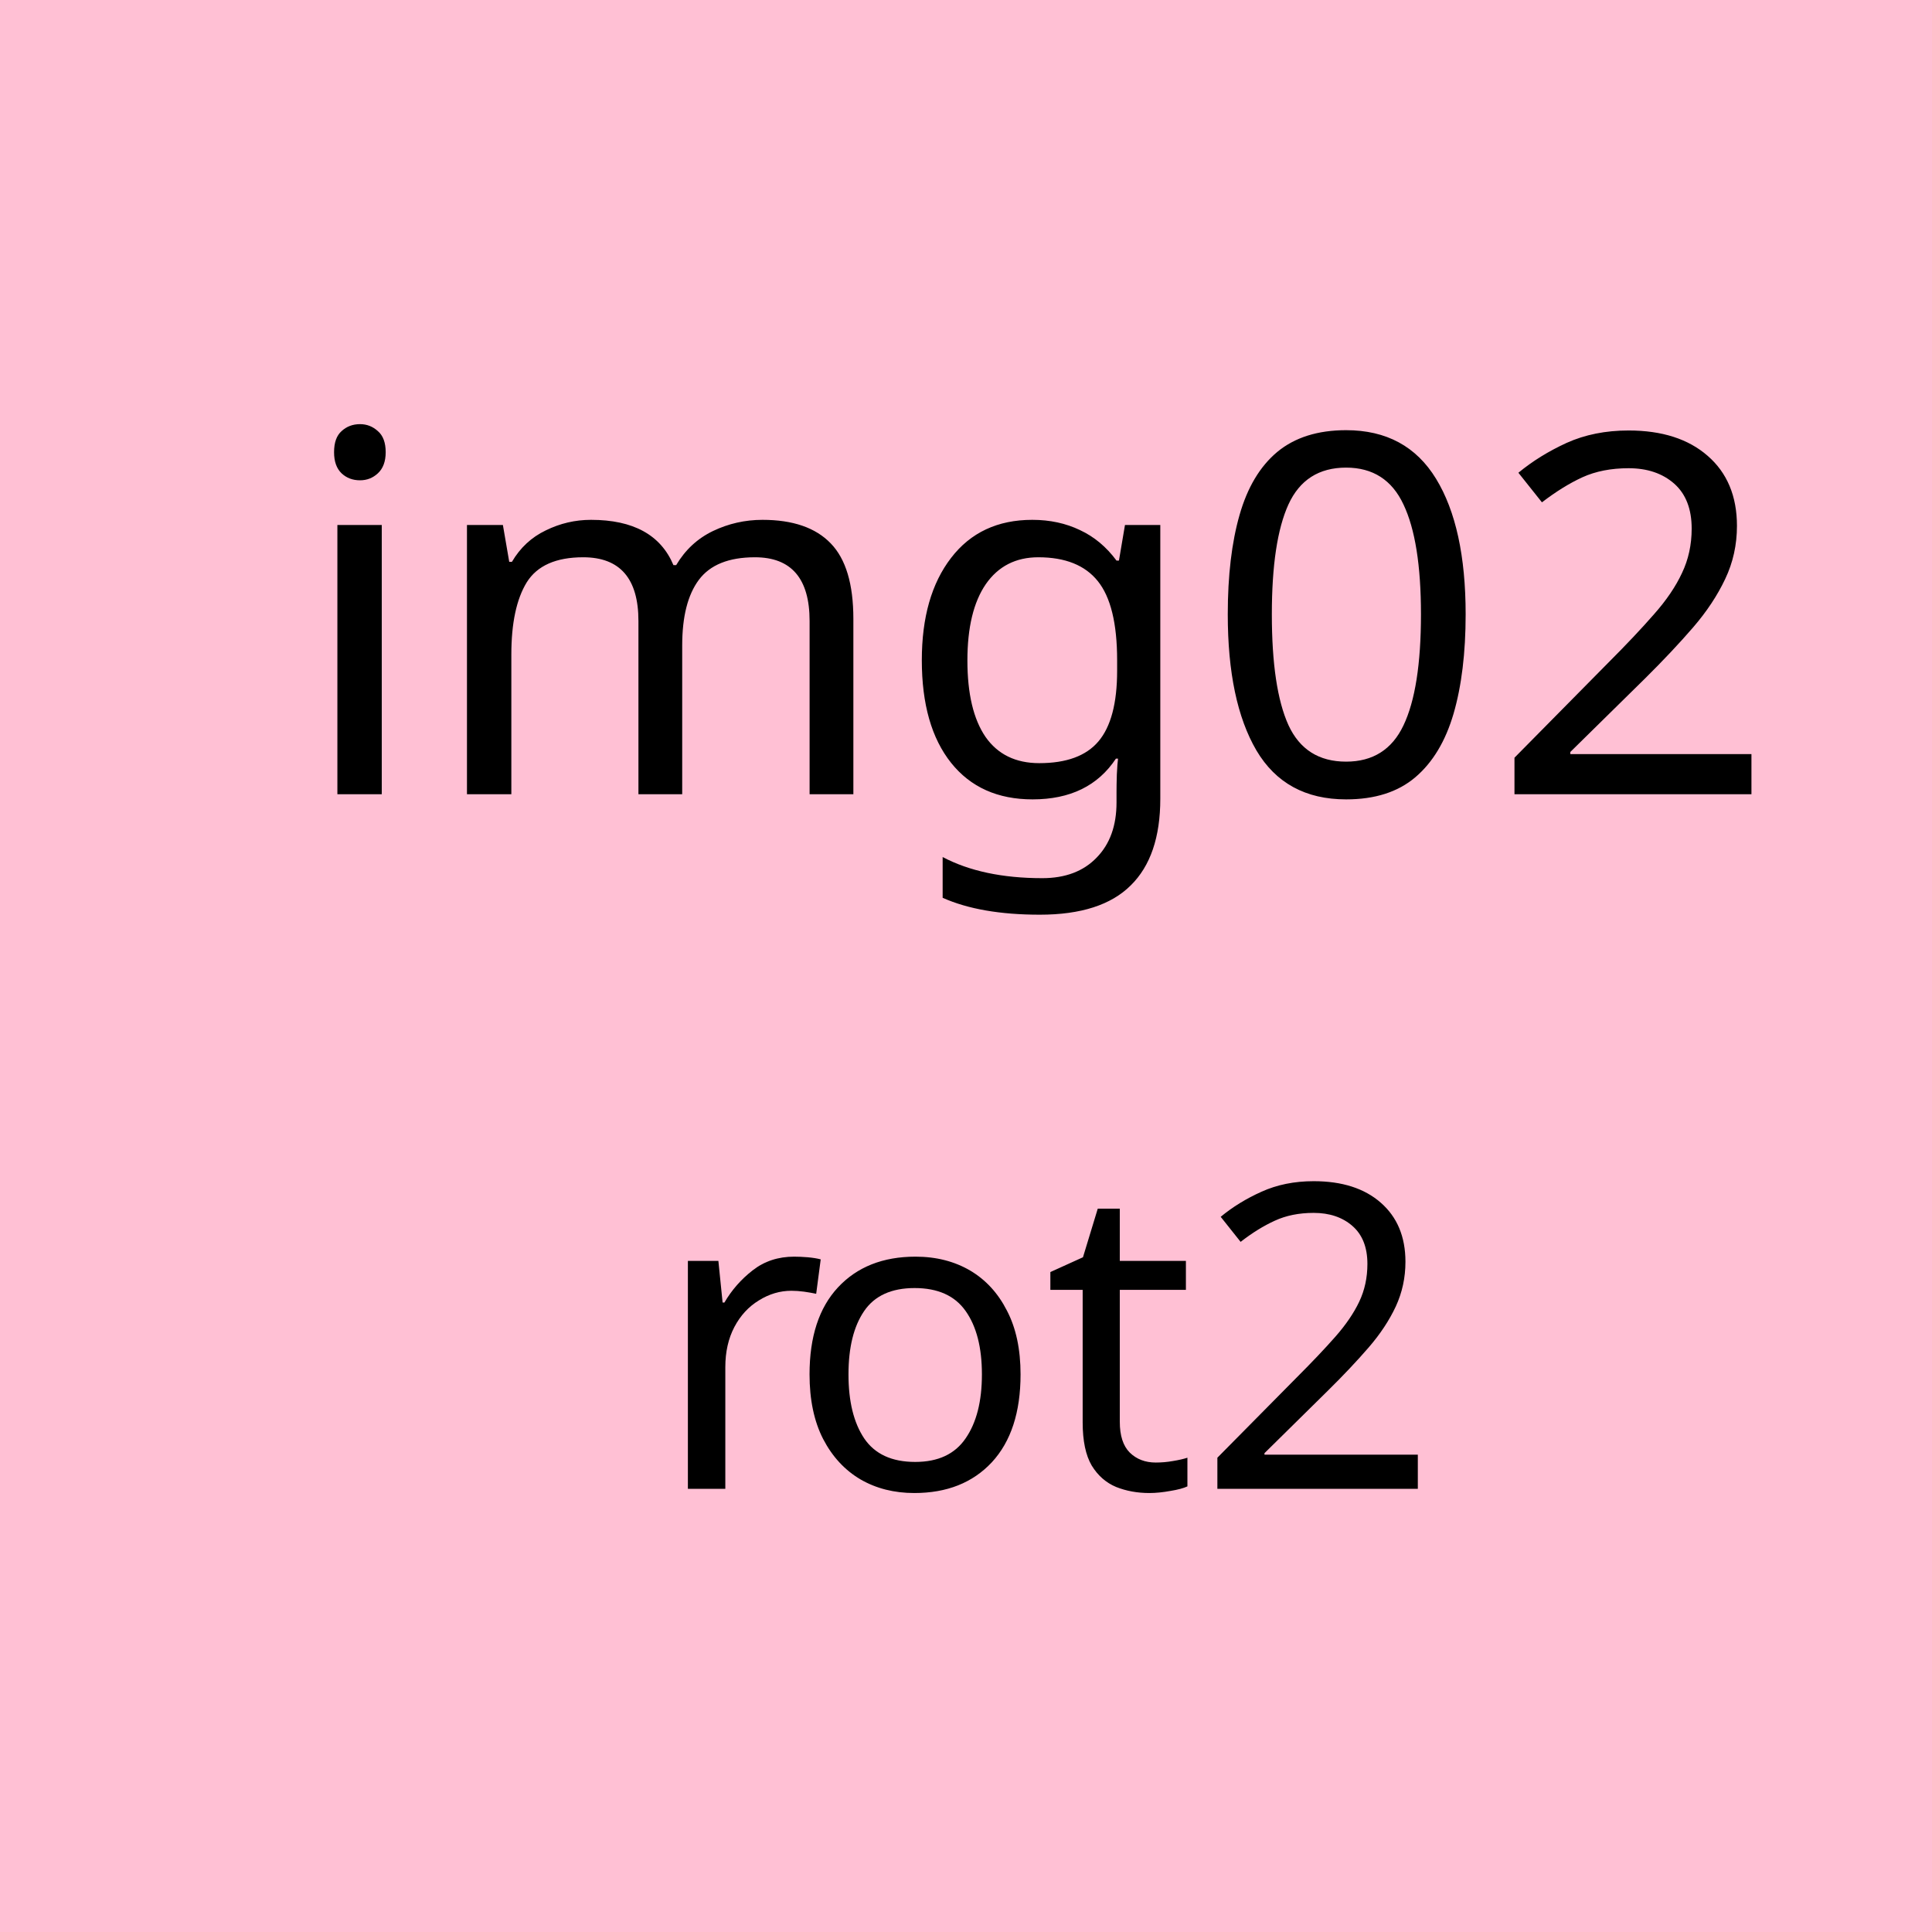
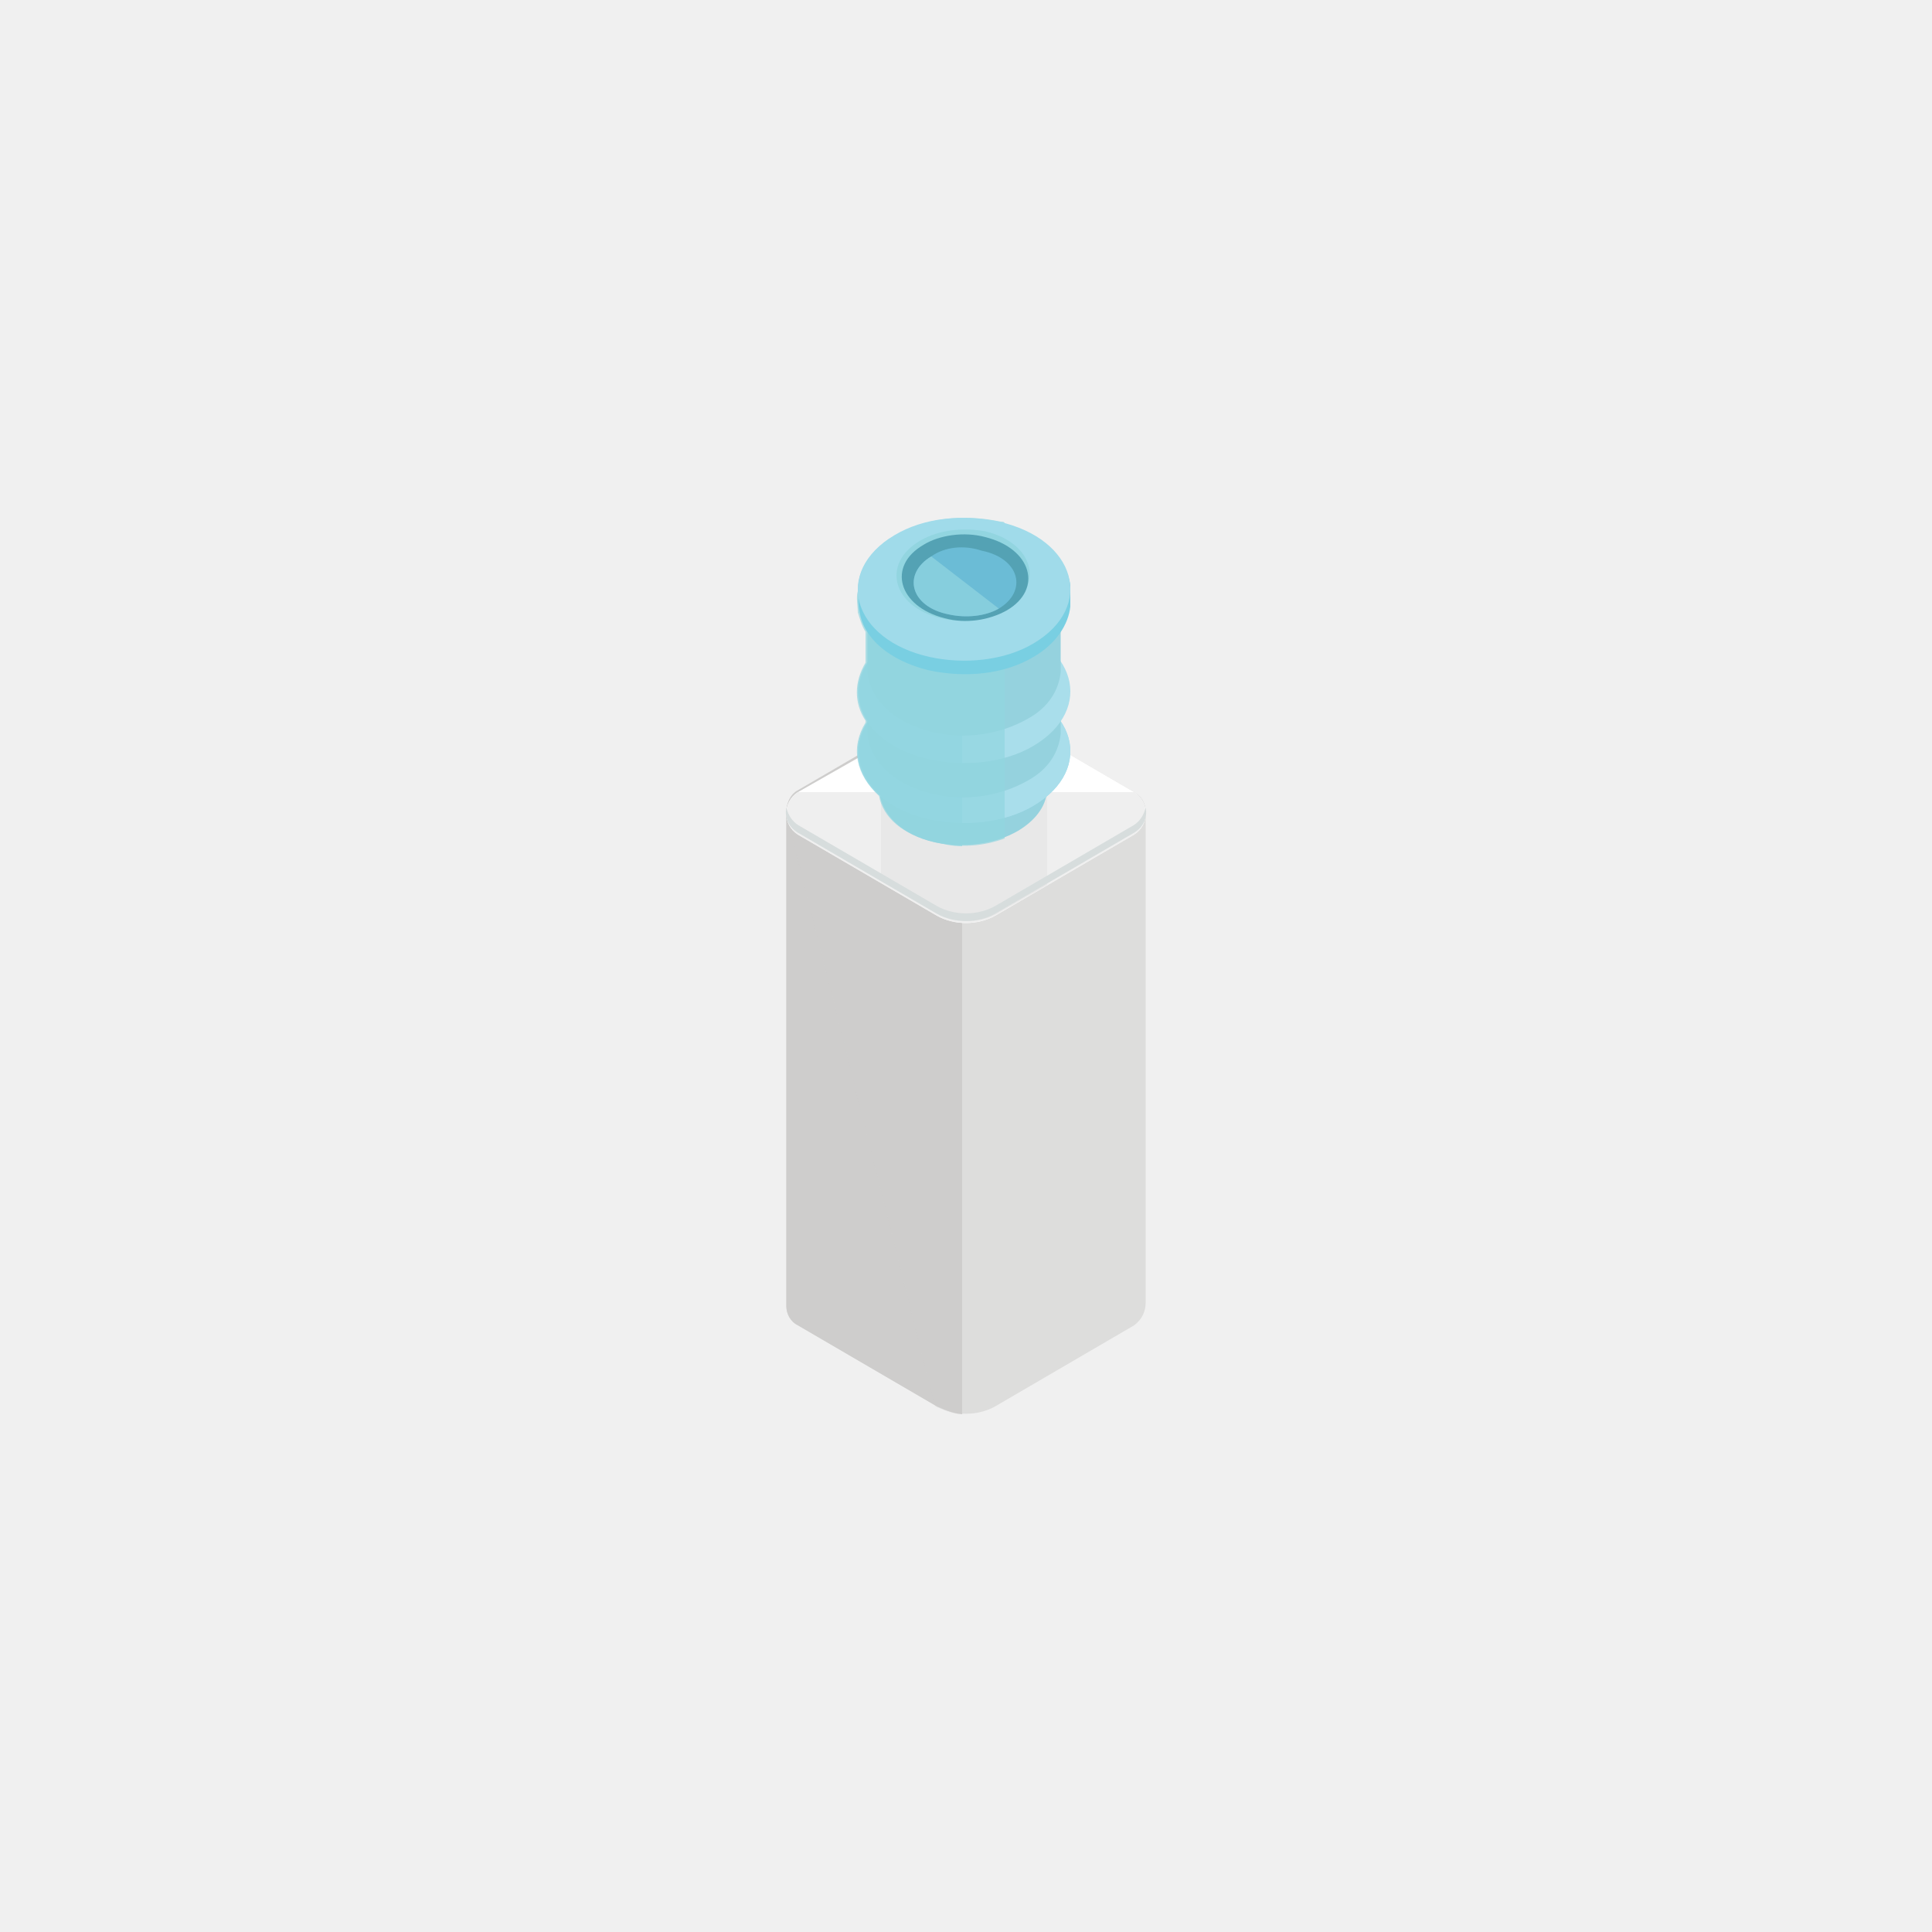
- <svg xmlns="http://www.w3.org/2000/svg" viewBox="0 0 100 100">
-   <defs>
-     <style>.cls-1{fill:#ffc0d4;}.cls-2{font-size:26px;}.cls-2,.cls-3{font-family:MyriadPro-Regular, Myriad Pro;}.cls-3{font-size:22px;letter-spacing:-0.01em;}.cls-4{letter-spacing:0em;}</style>
-   </defs>
-   <g id="bg">
-     <rect class="cls-1" x="-293.47" y="-29.82" width="900.59" height="256.94" />
-     <path d="M606.62-29.32V226.62H-293V-29.32H606.62m1-1H-294V227.62H607.62V-30.32Z" />
-   </g>
-   <g id="img_labels" data-name="img labels">
-     <text class="cls-2" transform="translate(15.26 41.11)">img02</text>
-   </g>
-   <g id="rot2">
-     <text class="cls-3" transform="translate(33.73 77.06)">r<tspan class="cls-4" x="6.97" y="0">ot2</tspan>
-     </text>
-   </g>
+ <svg xmlns="http://www.w3.org/2000/svg" version="1.1" id="Layer_1" x="0px" y="0px" viewBox="0 0 100 100" style="enable-background:new 0 0 100 100;" xml:space="preserve">
+   <style type="text/css">
+ 	.st0{fill:#DDDDDC;}
+ 	.st1{fill:#CECDCC;}
+ 	.st2{opacity:0.2;fill:#CECDCC;enable-background:new    ;}
+ 	.st3{fill:#FFFFFF;}
+ 	.st4{fill:#EFEFEF;}
+ 	.st5{fill:#D7DDDD;}
+ 	.st6{fill:#95D2DE;}
+ 	.st7{fill:#A0DBEB;}
+ 	.st8{fill:#A9DEEB;}
+ 	.st9{opacity:0.7;fill:#92D5E0;enable-background:new    ;}
+ 	.st10{fill:#79CFE2;}
+ 	.st11{fill:#A0DBEA;}
+ 	.st12{fill:#92D5E0;}
+ 	.st13{fill:#54A2B4;}
+ 	.st14{fill:#6BBCD6;}
+ </style>
+   <path id="XMLID_393_" class="st0" d="M40.7,42.1c0-0.4,0.2-0.9,0.6-1.1l7.2-4.2c0.9-0.5,2.1-0.5,3,0l7.2,4.2c0.4,0.2,0.6,0.6,0.6,1  s0,25.1,0,25.4c0,0.5-0.2,0.9-0.6,1.2l-7.2,4.2c-0.9,0.5-2.1,0.5-3,0l-7.2-4.2c-0.4-0.2-0.6-0.6-0.6-1S40.7,42.5,40.7,42.1z" />
+   <path class="st1" d="M49.9,73.2c-0.5,0-0.9-0.2-1.4-0.4l-7.2-4.2c-0.4-0.2-0.6-0.6-0.6-1c0-0.5,0-25.1,0-25.6c0-0.4,0.2-0.9,0.6-1.1  l7.2-4.2l0,0h1.3v36.5H49.9z" />
+   <path class="st2" d="M40.7,42.1c0-0.4,0.2-0.9,0.6-1.1l7.2-4.2l0,0h1.3v36.4c-0.5,0-0.9-0.2-1.4-0.4" />
+   <path id="XMLID_392_" class="st3" d="M48.5,36.9L41.3,41c-0.8,0.5-0.8,1.7,0,2.2l7.2,4.2c0.9,0.5,2.1,0.5,3,0l7.2-4.2  c0.8-0.5,0.8-1.7,0-2.2l-7.2-4.2C50.6,36.3,49.4,36.3,48.5,36.9z" />
+   <path id="XMLID_16300_" class="st4" d="M41.3,41c-0.8,0.5-0.8,1.7,0,2.2l7.2,4.2c0.9,0.5,2.1,0.5,3,0l7.2-4.2c0.8-0.5,0.8-1.7,0-2.2  " />
+   <path class="st2" d="M54.2,45.8l-2.6,1.5c-0.9,0.5-2.1,0.5-3,0l-3-1.7v-4.4h8.6C54.2,41.2,54.2,45.8,54.2,45.8z" />
+   <path class="st5" d="M41.3,42.7l7.2,4.2c0.9,0.5,2.1,0.5,3,0l7.2-4.2c0.3-0.2,0.5-0.5,0.6-0.9c0.1,0.5-0.1,1-0.6,1.3l-7.2,4.2  c-0.9,0.5-2.1,0.5-3,0l-7.2-4.2c-0.5-0.3-0.7-0.8-0.6-1.3C40.8,42.2,41,42.5,41.3,42.7z" />
+   <path id="XMLID_4707_" class="st6" d="M45.5,39.7c0-0.8,0.5-1.5,1.5-2.1l0,0c1.2-0.7,2.8-0.9,4.3-0.6l0,0c1.8,0.4,2.9,1.6,2.9,2.7  c0,0.8,0,1.1,0,1.1c0,0.8-0.5,1.6-1.5,2.2l0,0c-1.2,0.7-2.8,0.9-4.3,0.6l0,0c-1.8-0.4-2.8-1.5-2.9-2.7V39.7z" />
+   <path id="XMLID_390_" class="st7" d="M46.3,36.1L46.3,36.1c-3.2,1.9-2.2,5.4,1.8,6.3l0,0c1.8,0.4,3.9,0.2,5.4-0.7l0,0  c3.2-1.9,2.2-5.4-1.8-6.3l0,0C49.8,35,47.8,35.2,46.3,36.1z" />
+   <path id="XMLID_389_" class="st8" d="M46.3,36.1L46.3,36.1c-3.2,1.9-2.2,5.4,1.8,6.3l0,0c1.8,0.4,3.9,0.2,5.4-0.7l0,0  c3.2-1.9,2.2-5.4-1.8-6.3l0,0C49.8,35,47.8,35.2,46.3,36.1z" />
+   <path id="XMLID_387_" class="st6" d="M44.9,36.8c-0.1-1,0.5-2,1.7-2.7l0,0c1.4-0.8,3.2-1.1,4.9-0.7l0,0c2.3,0.5,3.5,2,3.4,3.4  c0,0.2,0,1,0,1.2c-0.1,0.9-0.6,1.8-1.7,2.4l0,0c-1.4,0.8-3.2,1.1-4.9,0.7l0,0c-2.1-0.5-3.2-1.7-3.4-3C44.9,37.9,44.9,37,44.9,36.8z" />
+   <path id="XMLID_386_" class="st8" d="M46.3,33L46.3,33c-3.2,1.9-2.2,5.4,1.8,6.3l0,0c1.8,0.4,3.9,0.2,5.4-0.7l0,0  c3.2-1.9,2.2-5.4-1.8-6.3l0,0C49.8,31.9,47.8,32.1,46.3,33z" />
+   <path id="XMLID_370_" class="st6" d="M44.9,32.3c-0.1-1,0.5-2,1.7-2.7l0,0c1.4-0.8,3.2-1.1,4.9-0.7l0,0c2.3,0.5,3.5,2,3.4,3.4  c0,0.2,0,2.3,0,2.5c-0.1,0.9-0.6,1.8-1.7,2.4l0,0c-1.4,0.8-3.2,1.1-4.9,0.7l0,0c-2.1-0.5-3.2-1.7-3.4-3  C44.9,34.7,44.9,32.5,44.9,32.3z" />
+   <path class="st9" d="M44.9,34.3c0-0.5,0-1.2,0-1.6c-0.2-0.3-0.3-0.7-0.4-1c0-0.3-0.1-0.8,0-1.1c0-1,0.6-2.1,1.9-2.9l0,0  c1.5-0.9,3.5-1.1,5.4-0.7c0.1,0,0.2,0,0.2,0.1v16.3c-1.1,0.4-2.3,0.5-3.5,0.2l0,0c-1.7-0.4-2.7-1.3-2.9-2.4  c-1.2-1.1-1.5-2.5-0.7-3.8v-0.1C44.3,36.4,44.3,35.3,44.9,34.3z" />
+   <path class="st9" d="M49.8,43.8c-0.5,0-0.9-0.1-1.4-0.2l0,0c-1.7-0.4-2.7-1.3-2.9-2.4c-1.2-1.1-1.5-2.5-0.7-3.8v-0.1  c-0.6-0.9-0.6-2,0-3c0-0.5,0-1.2,0-1.6c-0.2-0.3-0.3-0.7-0.4-1c0-0.3-0.1-0.8,0-1.1c0-1,0.5-1.9,1.6-2.7h3.8  C49.8,27.9,49.8,43.8,49.8,43.8z" />
+   <path id="XMLID_369_" class="st10" d="M46.3,27.8L46.3,27.8c1.5-0.9,3.5-1.1,5.4-0.7l0,0c2.2,0.5,3.5,1.8,3.7,3.2c0,0.3,0,0.9,0,1.1  c-0.1,0.9-0.7,1.9-1.9,2.6l0,0c-1.5,0.9-3.5,1.1-5.4,0.7l0,0c-2.1-0.5-3.4-1.7-3.6-3c-0.1-0.3-0.1-1.1,0-1.3  C44.5,29.4,45.1,28.5,46.3,27.8z" />
+   <path id="XMLID_368_" class="st11" d="M46.3,27.7L46.3,27.7c-3.2,1.9-2.2,5.4,1.8,6.3l0,0c1.8,0.4,3.9,0.2,5.4-0.7l0,0  c3.2-1.9,2.2-5.4-1.8-6.3l0,0C49.8,26.6,47.8,26.8,46.3,27.7z" />
+   <path id="XMLID_367_" class="st12" d="M47.6,28L47.6,28c-2,1.2-1.4,3.4,1.1,4l0,0c1.2,0.3,2.5,0.1,3.4-0.5l0,0c2-1.2,1.4-3.4-1.1-4  l0,0C49.9,27.3,48.6,27.4,47.6,28z" />
+   <path id="XMLID_363_" class="st13" d="M47.8,28.2L47.8,28.2c-1.9,1.1-1.3,3.2,1.1,3.8l0,0c1.1,0.3,2.3,0.1,3.2-0.4l0,0  c1.9-1.1,1.3-3.2-1.1-3.8l0,0C49.9,27.5,48.6,27.7,47.8,28.2z" />
+   <path id="XMLID_360_" class="st14" d="M48.2,28.8L48.2,28.8c-1.5,0.9-1.1,2.6,0.9,3l0,0c0.9,0.2,1.9,0.1,2.6-0.3l0,0  c1.5-0.9,1.1-2.6-0.9-3l0,0C49.9,28.2,48.9,28.3,48.2,28.8z" />
+   <path id="XMLID_16303_" class="st9" d="M48.2,28.8L48.2,28.8c-1.5,0.9-1.1,2.6,0.9,3l0,0c0.9,0.2,1.9,0.1,2.6-0.3l0,0" />
</svg>
